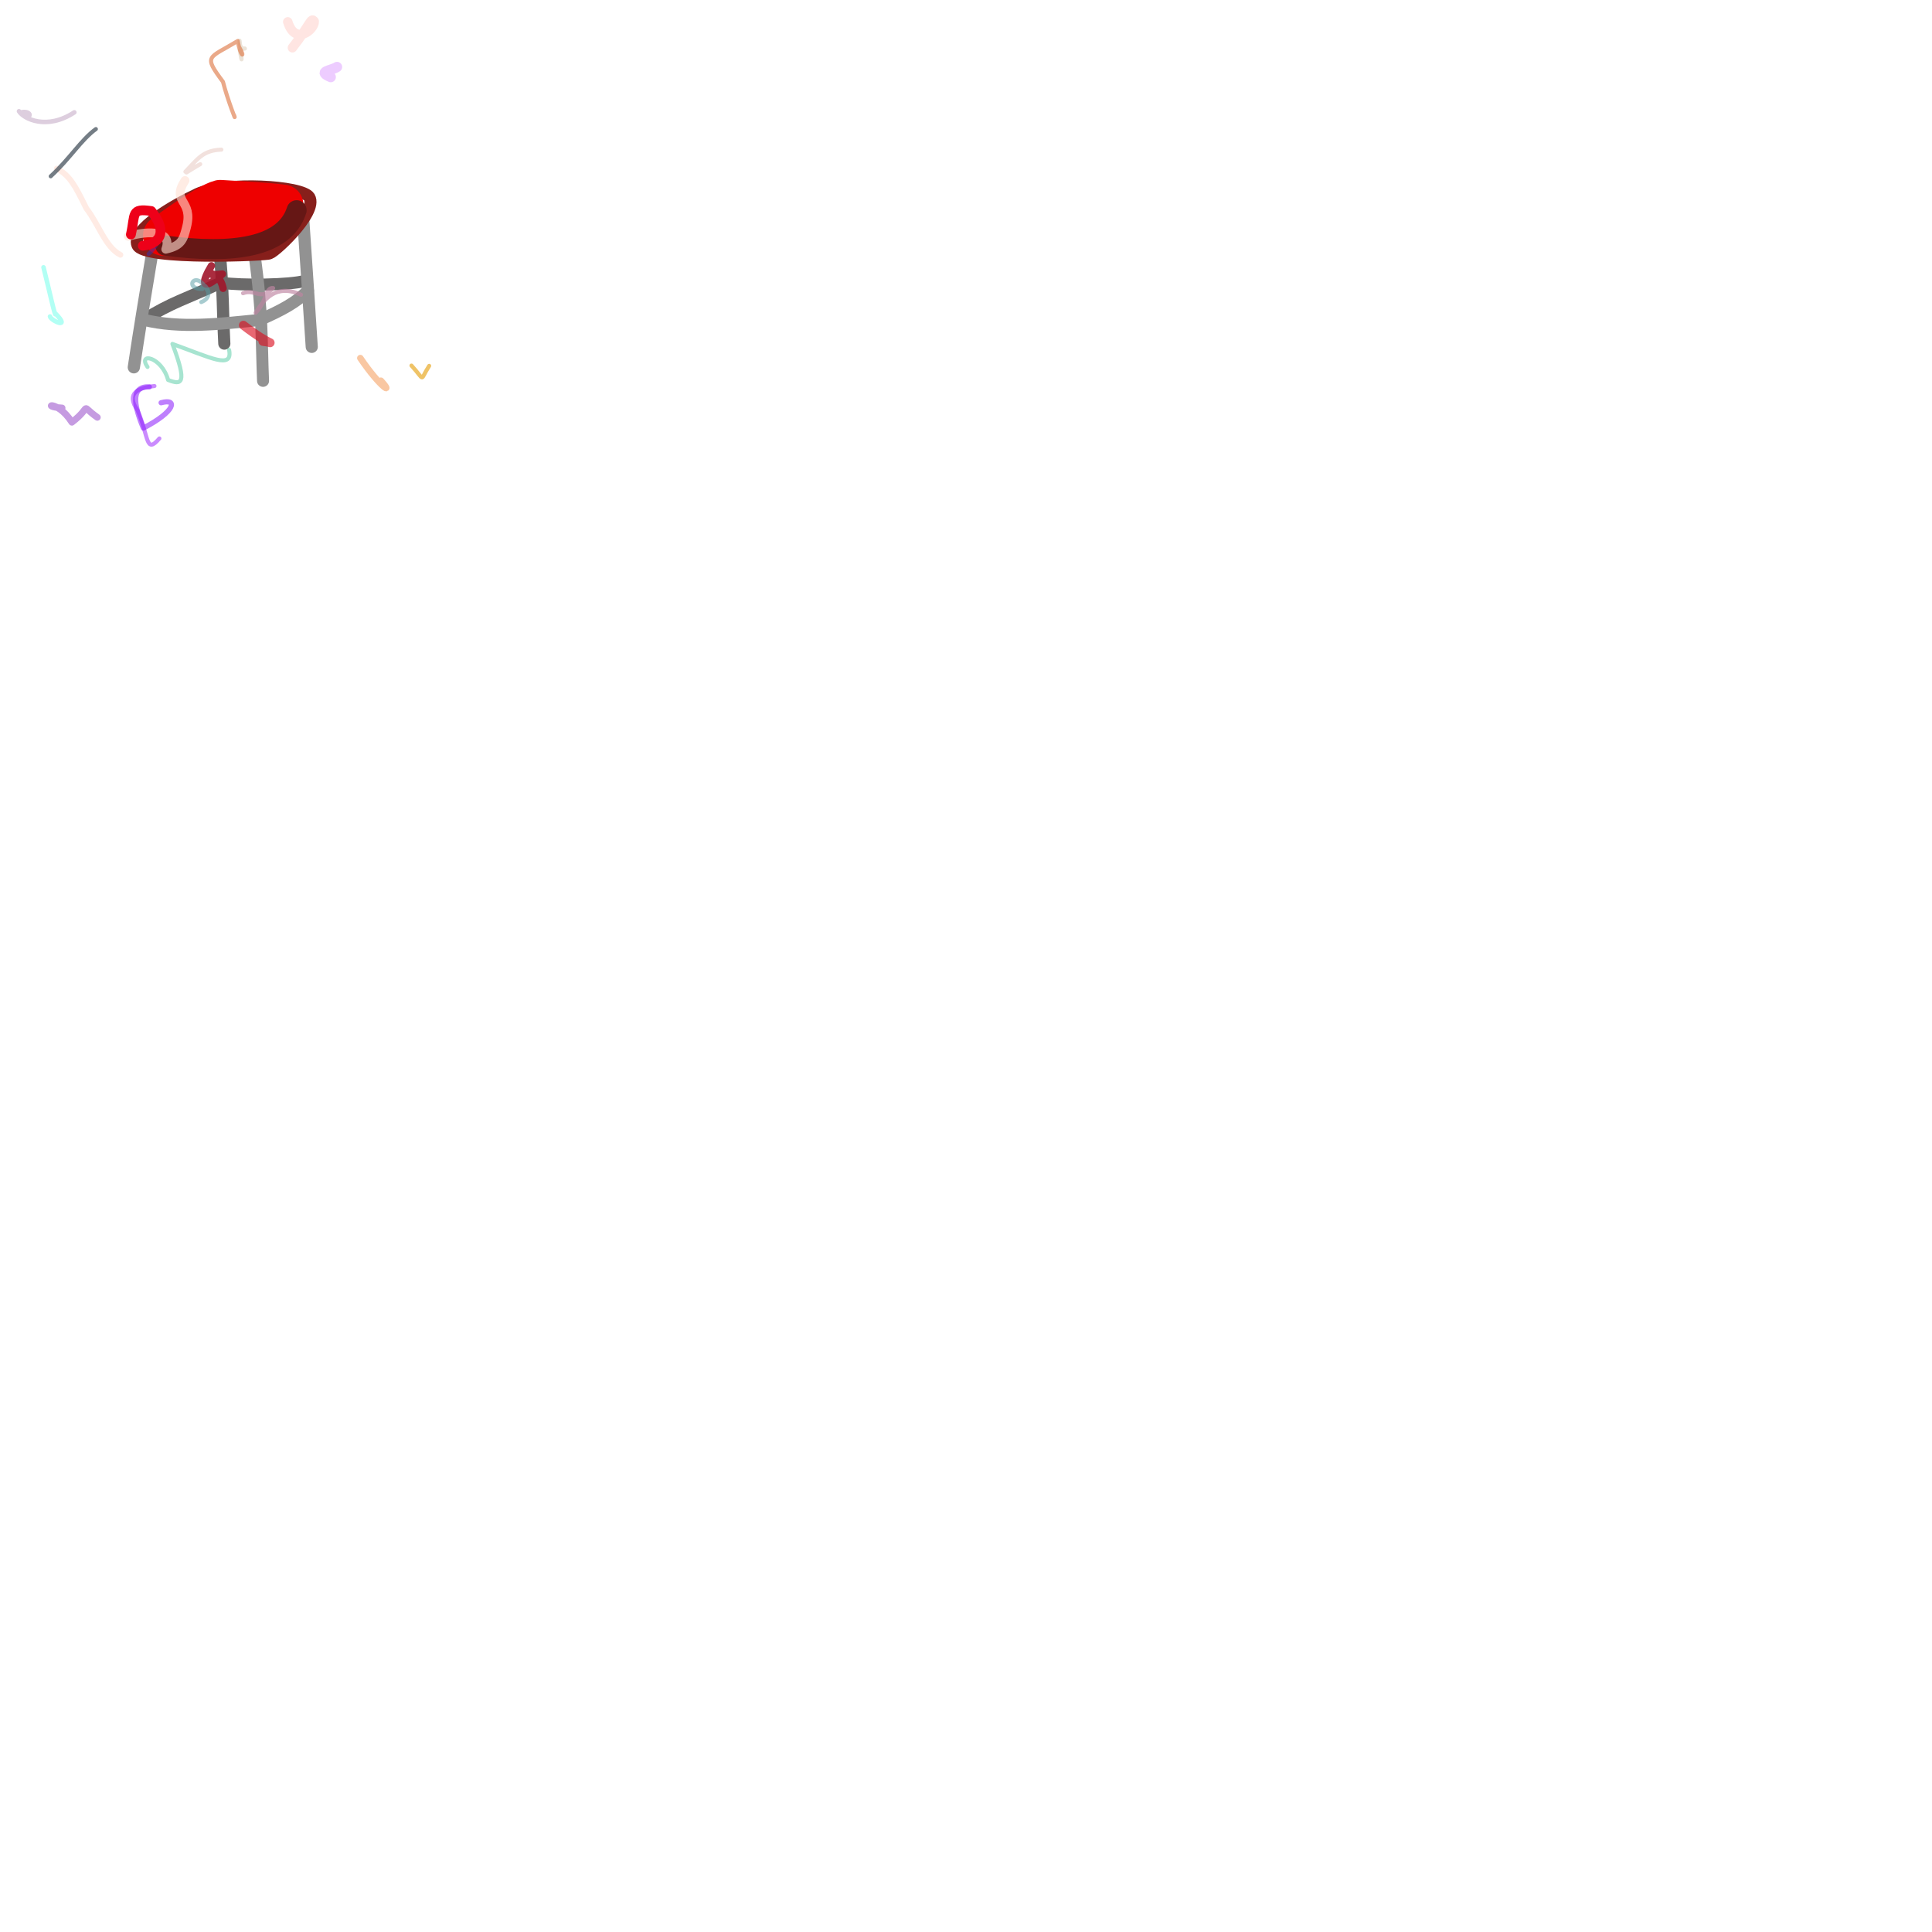
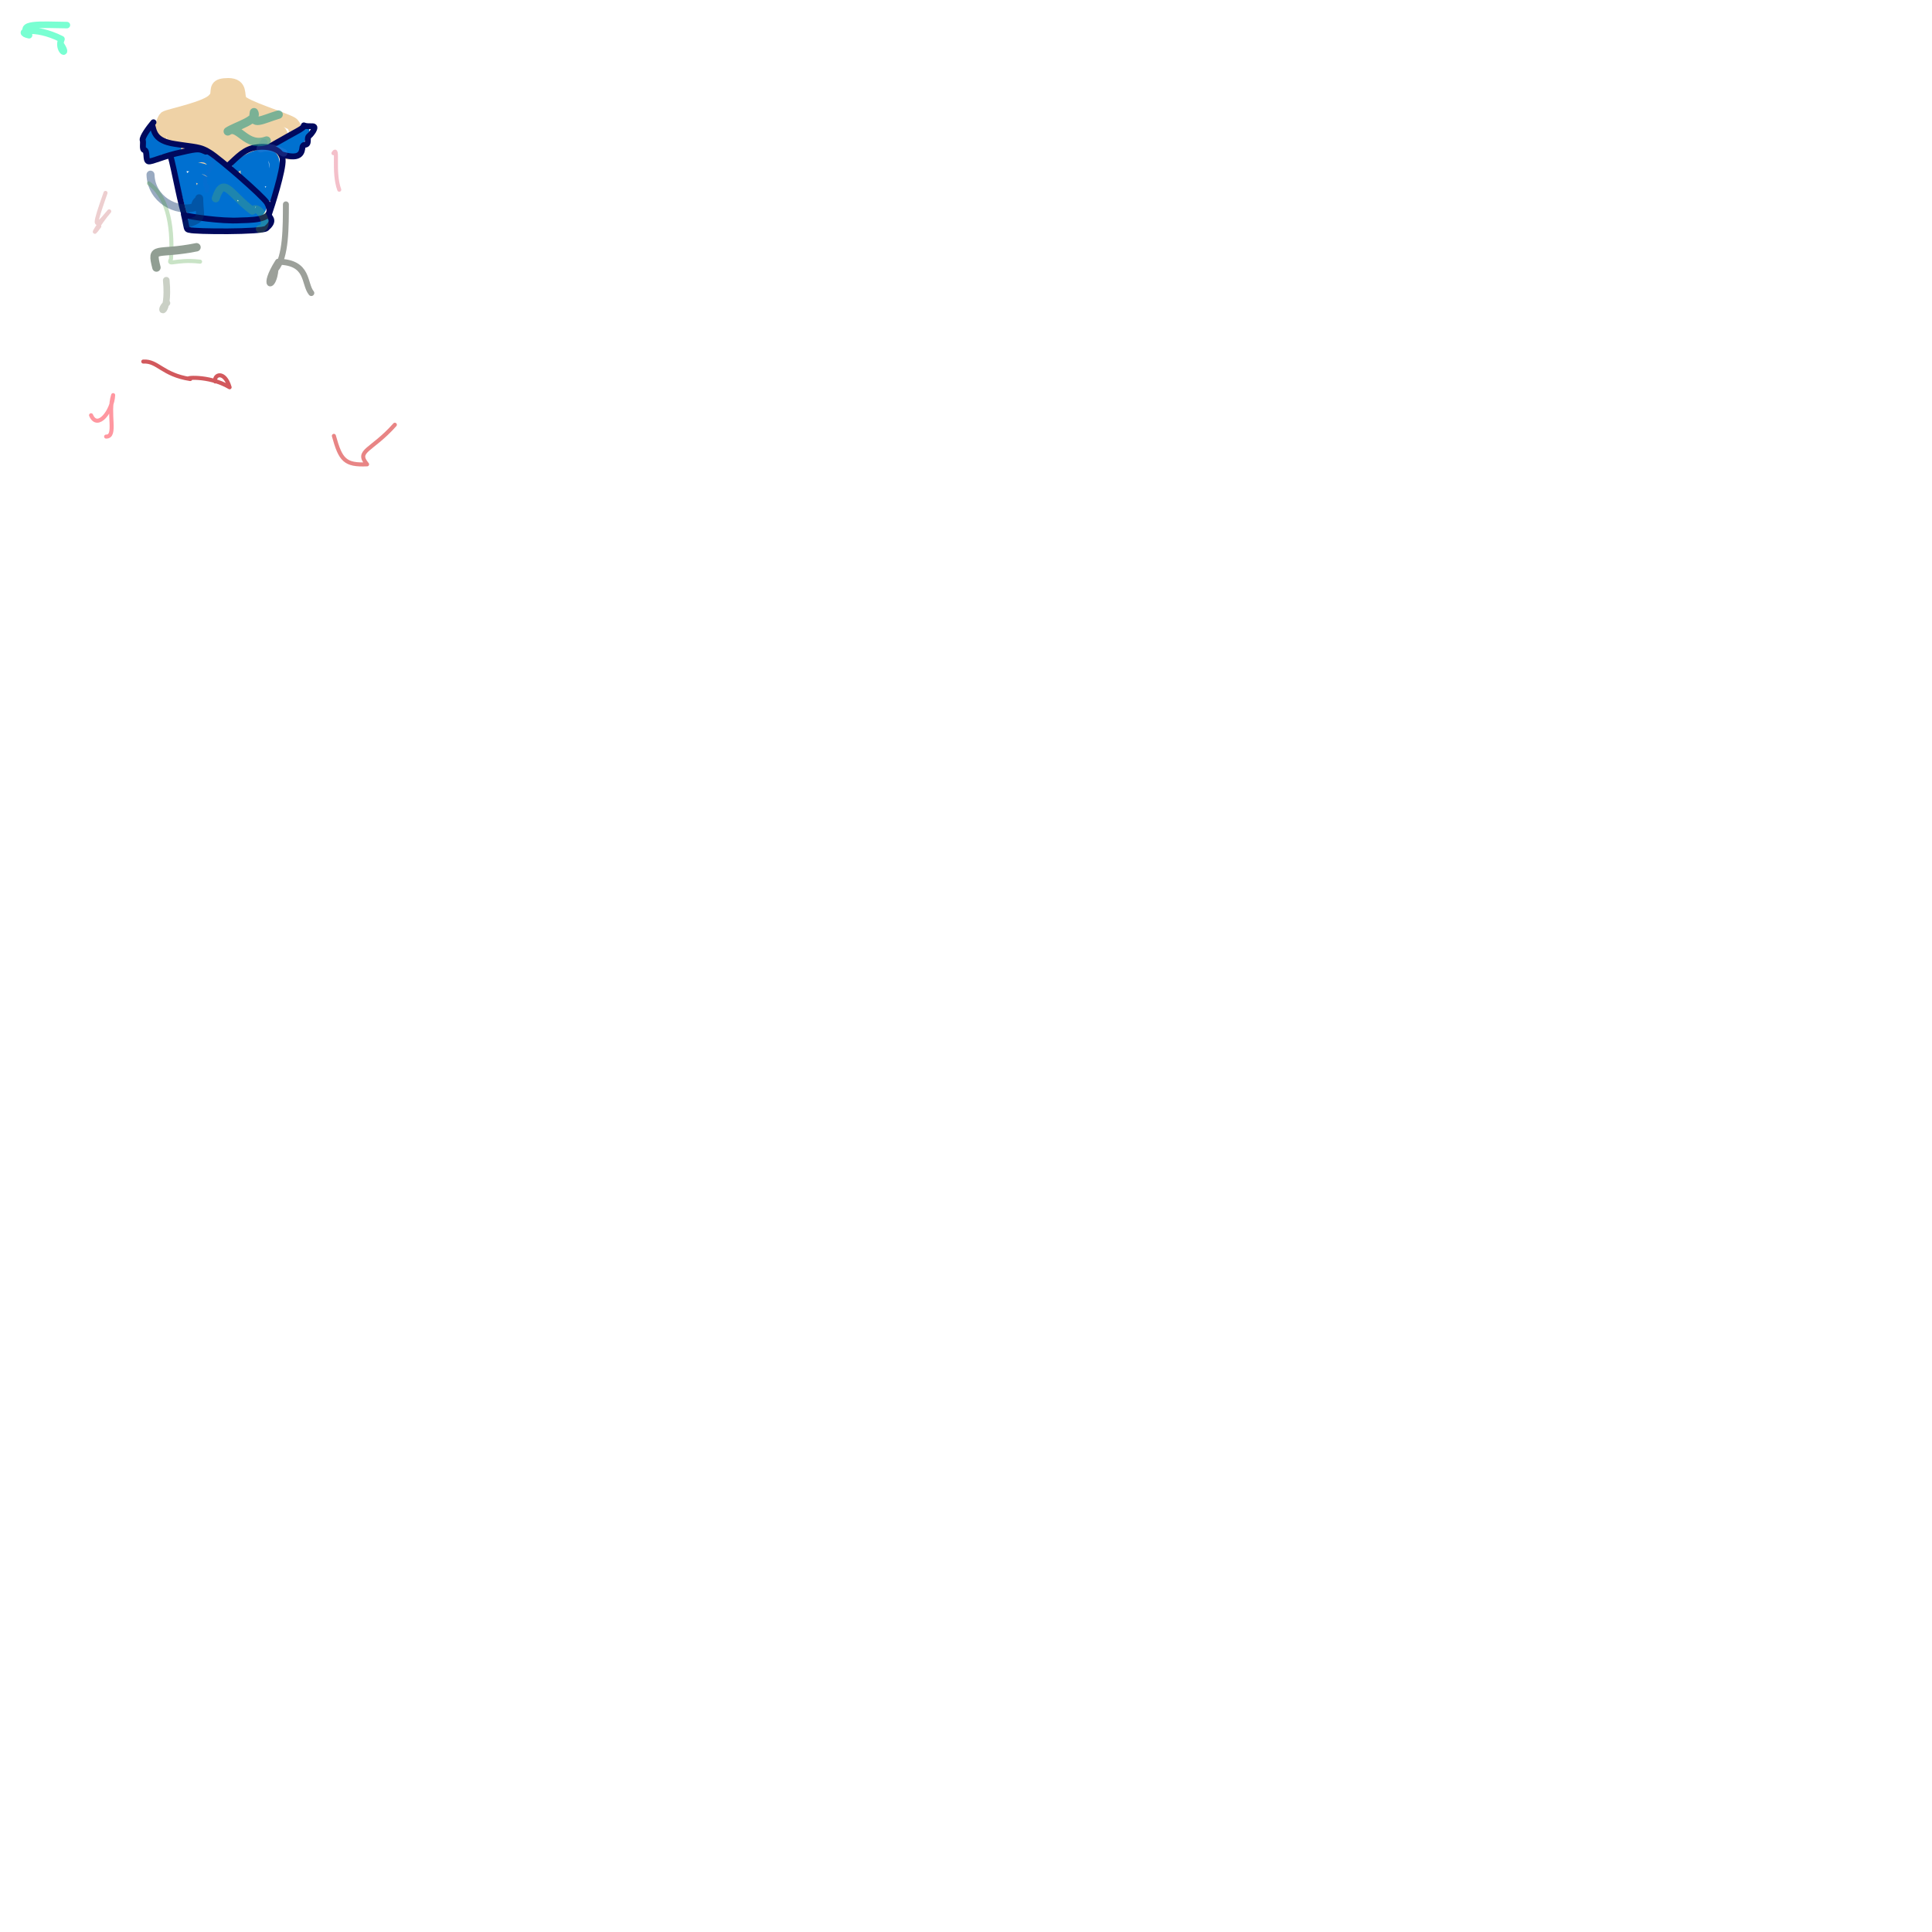
<svg xmlns="http://www.w3.org/2000/svg" version="1.1" width="956.0" height="956.0">
  <defs />
  <g>
-     <path d="M 106.641 107.08 C 110.734 136.873 109.955 150.538 111.001 170.03" stroke-width="6.014" fill="none" stroke="rgb(107, 106, 106)" stroke-opacity="1.0" stroke-linecap="round" stroke-linejoin="round" />
-     <path d="M 71.052 158.284 C 85.039 149.493 91.977 147.932 109.205 139.9 C 120.297 141.414 143.549 141.051 150.857 138.99" stroke-width="5.956" fill="none" stroke="rgb(107, 106, 106)" stroke-opacity="1.0" stroke-linecap="round" stroke-linejoin="round" />
-     <path d="M 75.507 124.101 C 72.277 143.45 69.087 162.626 66.224 181.744" stroke-width="6.06" fill="none" stroke="rgb(146, 146, 146)" stroke-opacity="1.0" stroke-linecap="round" stroke-linejoin="round" />
-     <path d="M 125.876 125.466 C 130.044 155.258 129.324 168.919 130.163 188.454" stroke-width="5.94" fill="none" stroke="rgb(146, 146, 146)" stroke-opacity="1.0" stroke-linecap="round" stroke-linejoin="round" />
-     <path d="M 150.062 108.754 C 151.649 132.123 152.978 151.535 154.259 171.647" stroke-width="6.005" fill="none" stroke="rgb(146, 146, 146)" stroke-opacity="1.0" stroke-linecap="round" stroke-linejoin="round" />
-     <path d="M 71.095 158.232 C 89.18 162.697 108.907 160.296 128.483 158.313 C 139.607 153.457 146.839 149.453 152.377 143.828" stroke-width="5.986" fill="none" stroke="rgb(146, 146, 146)" stroke-opacity="1.0" stroke-linecap="round" stroke-linejoin="round" />
-     <path d="M 133.044 125.296 C 133.835 126.868 157.582 105.157 153.048 97.565 C 149.424 91.859 111.335 89.86 97.815 95.962 C 86.484 101.292 64.783 113.553 68.003 121.269 C 71.104 128.993 133.735 126.131 133.144 125.391" stroke-width="5.974" fill="none" stroke="rgb(135, 31, 27)" stroke-opacity="1.0" stroke-linecap="round" stroke-linejoin="round" />
-     <path d="M 140.088 101.37 C 129.842 100.128 119.352 99.717 108.944 99.072 C 102.548 100.74 84.948 113.414 80.816 116.517 C 93.893 117.226 123.016 104.535 133.45 111.032" stroke-width="20.078" fill="none" stroke="rgb(238, 0, 0)" stroke-opacity="1.0" stroke-linecap="round" stroke-linejoin="round" />
-     <path d="M 81.814 121.531 C 115.584 126.033 140.894 122.365 146.771 104.035" stroke-width="9.934" fill="none" stroke="rgb(102, 23, 21)" stroke-opacity="1.0" stroke-linecap="round" stroke-linejoin="round" />
-     <path d="M 110.393 142.667 C 107.922 131.432 97.872 137.141 110.033 135.598 C 98.361 145.6 100.243 138.631 104.628 131.522" stroke-width="3.643" fill="none" stroke="rgb(161, 21, 42)" stroke-opacity="0.897" stroke-linecap="round" stroke-linejoin="round" />
-     <path d="M 113.375 173.137 C 115.219 182.944 104.522 177.065 85.315 170.18 C 92.996 190.369 89.707 190.55 83.171 188.015 C 79.983 176.329 67.905 174.213 72.996 181.591" stroke-width="2.0" fill="none" stroke="rgb(47, 191, 143)" stroke-opacity="0.418" stroke-linecap="round" stroke-linejoin="round" />
-     <path d="M 77.674 111.973 C 80.271 107.864 81.059 119.201 73.551 125.651" stroke-width="2.0" fill="none" stroke="rgb(31, 59, 208)" stroke-opacity="0.417" stroke-linecap="round" stroke-linejoin="round" />
-     <path d="M 63.456 116.943 C 73.948 113.902 85.485 114.265 82.032 123.322 C 89.93 121.546 90.746 118.467 92.276 112.478 C 95.894 98.629 84.371 100.369 91.544 89.327" stroke-width="4.36" fill="none" stroke="rgb(255, 224, 210)" stroke-opacity="0.598" stroke-linecap="round" stroke-linejoin="round" />
-     <path d="M 82.36 113.294 C 68.975 118.365 79.811 131.853 84.973 136.51 C 97.699 143.912 94.566 149.55 97.871 153.49" stroke-width="2.0" fill="none" stroke="rgb(99, 169, 67)" stroke-opacity="0.0" stroke-linecap="round" stroke-linejoin="round" />
-     <path d="M 59.588 126.092 C 52.203 122.415 48.855 110.993 42.725 103.128 C 36.963 91.335 34.474 86.904 28.123 83.398" stroke-width="2.834" fill="none" stroke="rgb(255, 113, 59)" stroke-opacity="0.139" stroke-linecap="round" stroke-linejoin="round" />
-     <path d="M 25.086 87.23 C 34.499 78.6 40.265 69.019 47.44 63.861" stroke-width="2.0" fill="none" stroke="rgb(58, 70, 81)" stroke-opacity="0.701" stroke-linecap="round" stroke-linejoin="round" />
-     <path d="M 70.662 121.606 C 80.808 120.322 82.101 113.32 74.838 104.421 C 64.677 102.964 67.046 105.778 64.776 116.022" stroke-width="4.857" fill="none" stroke="rgb(238, 0, 25)" stroke-opacity="1.0" stroke-linecap="round" stroke-linejoin="round" />
-     <path d="M 92.251 85.359 C 100.742 79.982 102.135 79.88 91.728 84.962 C 97.699 78.825 100.334 74.334 109.54 74.044" stroke-width="2.0" fill="none" stroke="rgb(209, 147, 134)" stroke-opacity="0.28" stroke-linecap="round" stroke-linejoin="round" />
-     <path d="M 76.439 191.011 C 68.923 191.751 61.87 194.282 68.114 203.1 C 73.741 216.253 72.012 224.958 78.867 216.959" stroke-width="2.0" fill="none" stroke="rgb(186, 105, 253)" stroke-opacity="0.768" stroke-linecap="round" stroke-linejoin="round" />
-     <path d="M 99.591 149.474 C 107.763 146.219 99.067 137.254 100.184 142.959 C 90.051 143.218 97.314 131.845 103.252 145.025" stroke-width="2.0" fill="none" stroke="rgb(87, 155, 163)" stroke-opacity="0.522" stroke-linecap="round" stroke-linejoin="round" />
-     <path d="M 73.886 191.448 C 63.459 190.81 67.288 203.052 70.925 211.82 C 87.02 203.504 87.994 196.97 79.721 199.287" stroke-width="2.57" fill="none" stroke="rgb(137, 24, 250)" stroke-opacity="0.55" stroke-linecap="round" stroke-linejoin="round" />
-     <path d="M 166.767 33.145 C 163.68 35.093 156.705 35.225 163.661 38.151" stroke-width="5.086" fill="none" stroke="rgb(173, 21, 255)" stroke-opacity="0.218" stroke-linecap="round" stroke-linejoin="round" />
-     <path d="M 36.775 55.595 C 23.115 64.576 11.737 58.809 9.395 55.047 C 15.267 60.936 16.805 54.663 10.914 55.496" stroke-width="2.247" fill="none" stroke="rgb(88, 12, 90)" stroke-opacity="0.202" stroke-linecap="round" stroke-linejoin="round" />
-     <path d="M 30.726 201.872 C 19.598 201.26 28.052 197.187 35.578 208.936 C 46.194 200.798 38.874 199.947 48.164 206.518" stroke-width="3.33" fill="none" stroke="rgb(173, 112, 212)" stroke-opacity="0.696" stroke-linecap="round" stroke-linejoin="round" />
-     <path d="M 120.427 160.94 C 134.717 171.989 136.607 169.557 130.103 168.941" stroke-width="4.417" fill="none" stroke="rgb(218, 14, 31)" stroke-opacity="0.626" stroke-linecap="round" stroke-linejoin="round" />
-     <path d="M 142.396 10.822 C 146.088 22.841 155.8 14.478 155.484 10.571 C 153.89 8.205 153.502 12.333 144.702 23.623" stroke-width="4.695" fill="none" stroke="rgb(255, 30, 0)" stroke-opacity="0.116" stroke-linecap="round" stroke-linejoin="round" />
-     <path d="M 119.028 24.39 C 124.249 22.869 118.474 26.513 118.548 20.141 C 119.784 30.275 119.922 32.521 118.644 24.747" stroke-width="2.0" fill="none" stroke="rgb(162, 124, 73)" stroke-opacity="0.213" stroke-linecap="round" stroke-linejoin="round" />
-     <path d="M 118.45 23.489 C 121.605 28.915 118.992 28.317 117.647 20.278 C 103.14 29.069 100.406 27.147 110.333 40.472 C 112.402 48.714 117.357 61.525 115.902 57.143" stroke-width="2.0" fill="none" stroke="rgb(222, 117, 65)" stroke-opacity="0.618" stroke-linecap="round" stroke-linejoin="round" />
-     <path d="M 148.943 145.849 C 136.445 140.079 130.339 148.494 126.471 154.794 C 132.147 149.241 131.112 142.052 135.166 142.541 C 129.039 149.097 126.344 142.786 120.27 145.088" stroke-width="2.0" fill="none" stroke="rgb(191, 134, 162)" stroke-opacity="0.661" stroke-linecap="round" stroke-linejoin="round" />
-     <path d="M 203.608 180.89 C 210.69 188.626 207.423 188.704 212.367 181.032" stroke-width="2.0" fill="none" stroke="rgb(236, 184, 73)" stroke-opacity="0.833" stroke-linecap="round" stroke-linejoin="round" />
-     <path d="M 188.484 188.384 C 195.132 195.649 188.467 192.195 178.296 177.186" stroke-width="3.207" fill="none" stroke="rgb(242, 129, 48)" stroke-opacity="0.448" stroke-linecap="round" stroke-linejoin="round" />
-     <path d="M 21.534 132.287 C 24.114 142.512 27.529 158.193 27.434 155.119 C 35.49 163.38 25.012 158.596 24.748 156.611" stroke-width="2.257" fill="none" stroke="rgb(65, 255, 226)" stroke-opacity="0.406" stroke-linecap="round" stroke-linejoin="round" />
+     <path d="M 106.037 49.067 C 102.911 53.452 83.692 57.073 81.9 58.245 C 80.136 59.642 77.751 71.269 79.899 73.189 C 82.116 74.915 90.45 70.645 95.927 75.316 C 108.83 86.612 112.439 98.811 129.156 73.854 C 130.678 72.284 143.282 76.871 144.419 75.335 C 145.625 73.709 148.132 63.289 144.196 61.011 C 140.32 58.739 120.698 52.874 118.911 49.819 C 117.342 46.924 119.636 42.079 113.046 41.916 C 106.374 41.967 107.936 44.01 107.222 47.225" stroke-width="6.606" fill="none" stroke="rgb(239, 210, 166)" stroke-opacity="1.0" stroke-linecap="round" stroke-linejoin="round" />
+     <path d="M 112.438 50.96 C 112.006 56.731 86.903 59.313 89.562 67.049 C 109.64 69.189 109.313 94.781 127.618 74.435 C 129.667 72.126 136.232 68.77 135.659 68.084 C 135.118 67.293 112.339 56.198 113.087 54.736" stroke-width="14.245" fill="none" stroke="rgb(239, 210, 166)" stroke-opacity="1.0" stroke-linecap="round" stroke-linejoin="round" />
+     <path d="M 111.67 69 C 105.149 73.567 108.013 88.359 109.44 88.52 C 110.835 88.632 114.368 72.727 114.511 70.444 C 114.606 68.149 104.533 71.305 104.671 72.783" stroke-width="25.477" fill="none" stroke="rgb(239, 210, 166)" stroke-opacity="1.0" stroke-linecap="round" stroke-linejoin="round" />
+     <path d="M 74.233 66.939 C 73.369 71.625 73.365 76.321 74.382 76.217 C 75.42 76.101 74.052 70.579 75.722 70.399 C 77.416 70.206 76.538 75.711 77.63 75.175 C 78.658 74.588 77.458 70.506 79.558 72.013 C 81.658 73.569 81.656 76.178 83.928 74.301 C 86.217 72.388 86.429 72.206 87.133 72.874" stroke-width="5.163" fill="none" stroke="rgb(0, 111, 207)" stroke-opacity="1.0" stroke-linecap="round" stroke-linejoin="round" />
+     <path d="M 86.612 78.829 C 103.063 77.105 101.411 77.025 106.062 81.367 C 109.388 84.214 130.383 99.773 129.408 102.302 C 128.391 104.784 127.776 107.099 118.616 106.211 C 109.517 105.357 95.154 105.608 94.468 103.452 C 93.911 101.249 88.502 81.629 89.42 81.809 C 90.351 81.887 100.781 82.643 103.604 85.029 C 106.306 87.56 124.848 100.523 124.08 101.471 C 123.08 102.287 100.604 102.639 99.3 101.266 C 97.963 99.896 92.625 89.007 94.5 87.308 C 96.452 85.468 115.517 98.924 115.083 98.891 C 114.682 98.791 104.46 98.878 102.766 98.146 C 101.313 97.245 99.342 94.121 99.778 92.567 C 100.391 91.156 103.82 96.804 105.022 96.104" stroke-width="5.142" fill="none" stroke="rgb(0, 112, 209)" stroke-opacity="1.0" stroke-linecap="round" stroke-linejoin="round" />
+     <path d="M 117.491 82.321 C 124.212 76.95 129.803 75.617 133.454 76.785 C 138.992 78.429 133.483 96.626 132.61 97.106 C 131.622 97.582 122.096 86.406 121.621 85.147 C 121.052 83.79 129.958 78.621 130.293 79.882 C 130.56 81.537 131.398 90.366 130.493 89.759 C 129.679 89.221 124.302 86.091 126.239 84.46 C 128.222 82.844 127.753 83.629 128.072 84.903" stroke-width="5.207" fill="none" stroke="rgb(0, 112, 208)" stroke-opacity="1.0" stroke-linecap="round" stroke-linejoin="round" />
+     <path d="M 139.092 71.896 C 148.845 66.819 151.026 63.468 150.431 65 C 149.848 66.441 148.522 69.044 147.551 69.679 C 146.756 70.47 147.733 73.416 145.601 73.624 C 143.836 73.855 139.78 73.919 141.036 72.914 C 142.244 71.668 143.8 72.677 145.018 71.254" stroke-width="5.127" fill="none" stroke="rgb(0, 113, 208)" stroke-opacity="1.0" stroke-linecap="round" stroke-linejoin="round" />
+     <path d="M 94.23 110.087 C 105.891 111.324 113.535 111.941 117.978 111.514 C 122.427 111.317 129.209 111.158 131.121 110.128" stroke-width="5.193" fill="none" stroke="rgb(0, 113, 208)" stroke-opacity="1.0" stroke-linecap="round" stroke-linejoin="round" />
+     <path d="M 75.288 61.57 C 76.268 64.958 76.314 69.662 86.372 71.203 C 96.593 72.867 99.006 72.392 103.789 75.464 C 108.685 78.408 130.035 97.065 132.081 100.339 C 136.38 108.078 128.565 108.875 118.984 109.039 C 109.457 109.66 93.122 107.056 91.581 106.462 C 90.152 105.913 85.836 81.425 84.378 77.424" stroke-width="2.85" fill="none" stroke="rgb(0, 8, 93)" stroke-opacity="1.0" stroke-linecap="round" stroke-linejoin="round" />
+     <path d="M 75.939 60.515 C 73.562 63.288 70.377 67.769 70.585 69.235 C 71.126 70.62 70.099 73.947 71.427 74.228 C 73.141 74.605 71.81 79.379 73.458 79.836 C 75.101 80.199 81.295 77.062 89.913 75.302 C 98.414 73.296 98.705 73.704 101.824 75.04" stroke-width="2.938" fill="none" stroke="rgb(0, 9, 93)" stroke-opacity="1.0" stroke-linecap="round" stroke-linejoin="round" />
+     <path d="M 112.992 81.809 C 117.47 77.75 121.03 73.476 127.189 72.851 C 133.372 72.06 139.55 73.794 139.877 78.973 C 140.281 84.095 134.242 102.768 133.252 105.565" stroke-width="2.884" fill="none" stroke="rgb(0, 8, 92)" stroke-opacity="1.0" stroke-linecap="round" stroke-linejoin="round" />
+     <path d="M 133.71 72.415 C 147.904 64.209 148.522 64.466 150.604 62.403" stroke-width="2.907" fill="none" stroke="rgb(0, 9, 94)" stroke-opacity="1.0" stroke-linecap="round" stroke-linejoin="round" />
+     <path d="M 150.361 62.043 C 153.335 63.302 157.119 60.99 154.967 64.859 C 152.631 68.467 152.363 66.511 152.314 69.744 C 152.218 72.99 149.775 70.23 149.58 73.489 C 149.128 76.741 147.148 78.754 139.193 76.33" stroke-width="2.907" fill="none" stroke="rgb(0, 9, 94)" stroke-opacity="1.0" stroke-linecap="round" stroke-linejoin="round" />
+     <path d="M 90.939 106.1 C 92.758 113.55 91.856 113.512 93.929 113.824 C 96.065 114.649 129.596 114.934 131.855 112.99 C 135.625 109.725 134.39 108.166 132.642 106.283" stroke-width="2.828" fill="none" stroke="rgb(0, 9, 93)" stroke-opacity="1.0" stroke-linecap="round" stroke-linejoin="round" />
+     <path d="M 92.514 110.773 C 101.157 107.774 98.686 107.807 98.544 98.131 C 98.598 106.932 98.627 94.09 96.222 102.532 C 87.23 105.293 74.843 98.673 74.477 86.417" stroke-width="3.959" fill="none" stroke="rgb(7, 47, 104)" stroke-opacity="0.41" stroke-linecap="round" stroke-linejoin="round" />
+     <path d="M 140.341 75.588 C 128.992 69.399 126.574 77.452 130.566 70.601" stroke-width="3.779" fill="none" stroke="rgb(98, 137, 227)" stroke-opacity="0.206" stroke-linecap="round" stroke-linejoin="round" />
+     <path d="M 147.24 75.369 C 141.22 83.7 136.052 88.195 142.655 97.921 C 144.685 99.205 142.484 87.168 153.428 97.524 C 167.084 91.784 169.105 97.694 173.38 85.816" stroke-width="2.0" fill="none" stroke="rgb(212, 69, 199)" stroke-opacity="0.0" stroke-linecap="round" stroke-linejoin="round" />
+     <path d="M 128.557 113.294 C 134.64 112.256 127.885 100.301 124.861 104.255 C 113.875 96.109 110.646 86.526 106.736 98.177" stroke-width="3.915" fill="none" stroke="rgb(155, 227, 26)" stroke-opacity="0.193" stroke-linecap="round" stroke-linejoin="round" />
+     <path d="M 174.333 84.878 C 174.683 89.205 171.021 85.371 177.868 85.099 C 168.706 85.532 161.498 90.715 161.237 89.808 C 171.049 84.295 174.265 90.005 167.59 84.297" stroke-width="2.0" fill="none" stroke="rgb(100, 31, 68)" stroke-opacity="0.0" stroke-linecap="round" stroke-linejoin="round" />
+     <path d="M 102.262 94.356 C 103.685 88.58 101.587 97.382 101.425 87.706 C 104.171 83.27 109.187 75.804 101.671 78.067" stroke-width="2.0" fill="none" stroke="rgb(160, 89, 213)" stroke-opacity="0.032" stroke-linecap="round" stroke-linejoin="round" />
+     <path d="M 73.661 90.729 C 82.084 96.706 85.786 109.927 84.626 128.121 C 82.751 131.941 86.496 128.053 99.005 129.478" stroke-width="2.0" fill="none" stroke="rgb(58, 152, 49)" stroke-opacity="0.276" stroke-linecap="round" stroke-linejoin="round" />
+     <path d="M 167.87 93.873 C 164.631 85.073 167.661 71.629 165.012 75.819" stroke-width="2.0" fill="none" stroke="rgb(238, 160, 174)" stroke-opacity="0.653" stroke-linecap="round" stroke-linejoin="round" />
+     <path d="M 131.931 69.559 C 121.612 73.274 118.023 61.199 112.717 64.996 C 116.776 62.283 128.037 59.393 125.694 55.522 C 124.269 62.802 129.66 59.114 137.858 56.692" stroke-width="4.168" fill="none" stroke="rgb(26, 150, 135)" stroke-opacity="0.547" stroke-linecap="round" stroke-linejoin="round" />
+     <path d="M 33.105 12.414 C 19.593 12.22 8.285 11.222 14.386 17.44 C 6.976 15.891 16.675 12.422 30.428 19.352 C 28.126 24.85 34.16 28.422 30.424 22.459" stroke-width="3.228" fill="none" stroke="rgb(57, 255, 189)" stroke-opacity="0.672" stroke-linecap="round" stroke-linejoin="round" />
+     <path d="M 49.14 111.949 C 43.901 119.198 48.956 110.547 54.039 104.577 C 45.471 115.067 46.748 111.071 52.211 95.447" stroke-width="2.0" fill="none" stroke="rgb(202, 113, 115)" stroke-opacity="0.343" stroke-linecap="round" stroke-linejoin="round" />
+     <path d="M 141.471 101.132 C 141.425 111.592 141.644 127.4 136.325 133.269 C 135.432 143.6 129.297 142.572 137.601 129.51 C 153.021 129.743 150.247 140.341 154.045 145.005" stroke-width="2.947" fill="none" stroke="rgb(100, 107, 98)" stroke-opacity="0.64" stroke-linecap="round" stroke-linejoin="round" />
+     <path d="M 203.469 49.578 C 203.362 56.209 208.204 51.028 211.866 60.688" stroke-width="2.0" fill="none" stroke="rgb(134, 101, 167)" stroke-opacity="0.0" stroke-linecap="round" stroke-linejoin="round" />
+     <path d="M 52.517 216.032 C 57.904 216.146 53.123 204.492 55.989 195.509 C 55.698 203.272 48.264 212.972 45.06 205.474" stroke-width="2.0" fill="none" stroke="rgb(255, 76, 92)" stroke-opacity="0.58" stroke-linecap="round" stroke-linejoin="round" />
+     <path d="M 165.213 215.679 C 168.496 227.609 170.658 230.251 181.641 229.763 C 175.897 222.915 183.835 223.18 195.381 210.177" stroke-width="2.0" fill="none" stroke="rgb(207, 0, 0)" stroke-opacity="0.478" stroke-linecap="round" stroke-linejoin="round" />
+     <path d="M 70.897 178.906 C 78.118 178.474 80.259 185.413 94.158 187.558 C 89.68 187.026 103.104 185.361 113.621 191.637 C 111.087 183.087 105.72 185.331 106.491 188.768" stroke-width="2.0" fill="none" stroke="rgb(210, 89, 93)" stroke-opacity="1.0" stroke-linecap="round" stroke-linejoin="round" />
+     <path d="M 82.274 138.674 C 83.979 157.302 77.094 154.725 82.593 149.944" stroke-width="3.28" fill="none" stroke="rgb(28, 53, 7)" stroke-opacity="0.233" stroke-linecap="round" stroke-linejoin="round" />
+     <path d="M 97.233 122.353 C 77.194 126.387 74.592 121.317 77.407 132.385" stroke-width="4.143" fill="none" stroke="rgb(145, 158, 147)" stroke-opacity="1.0" stroke-linecap="round" stroke-linejoin="round" />
  </g>
</svg>
